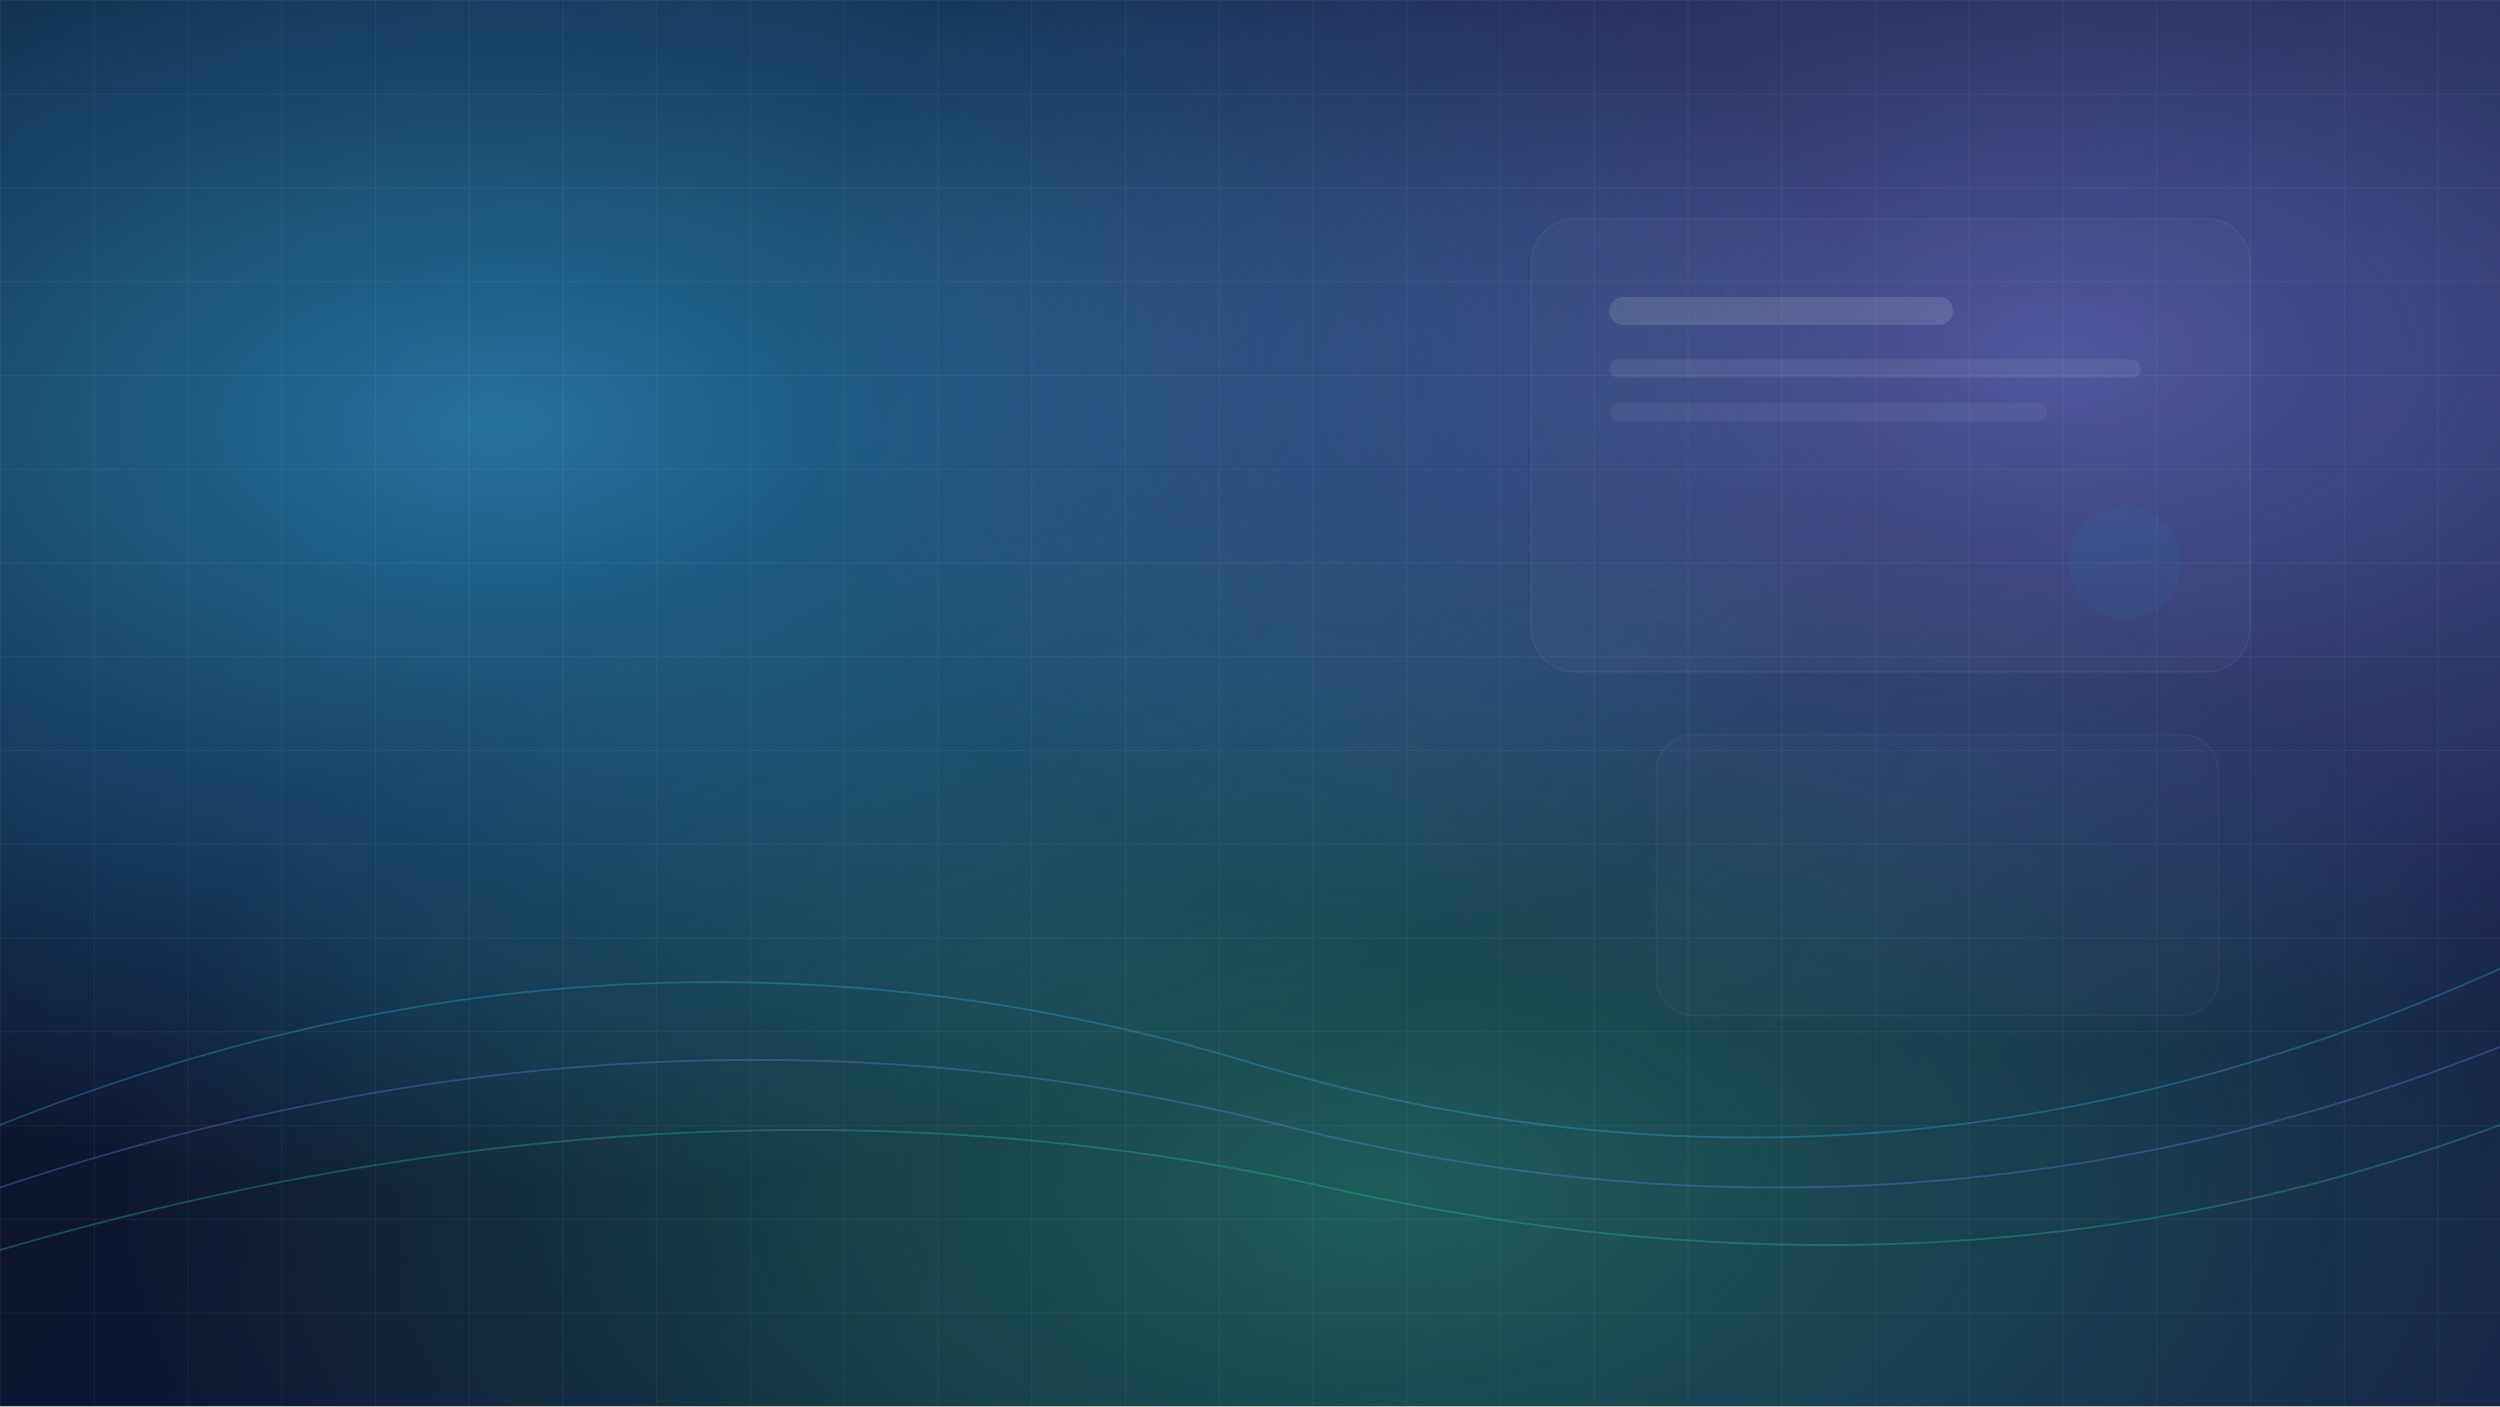
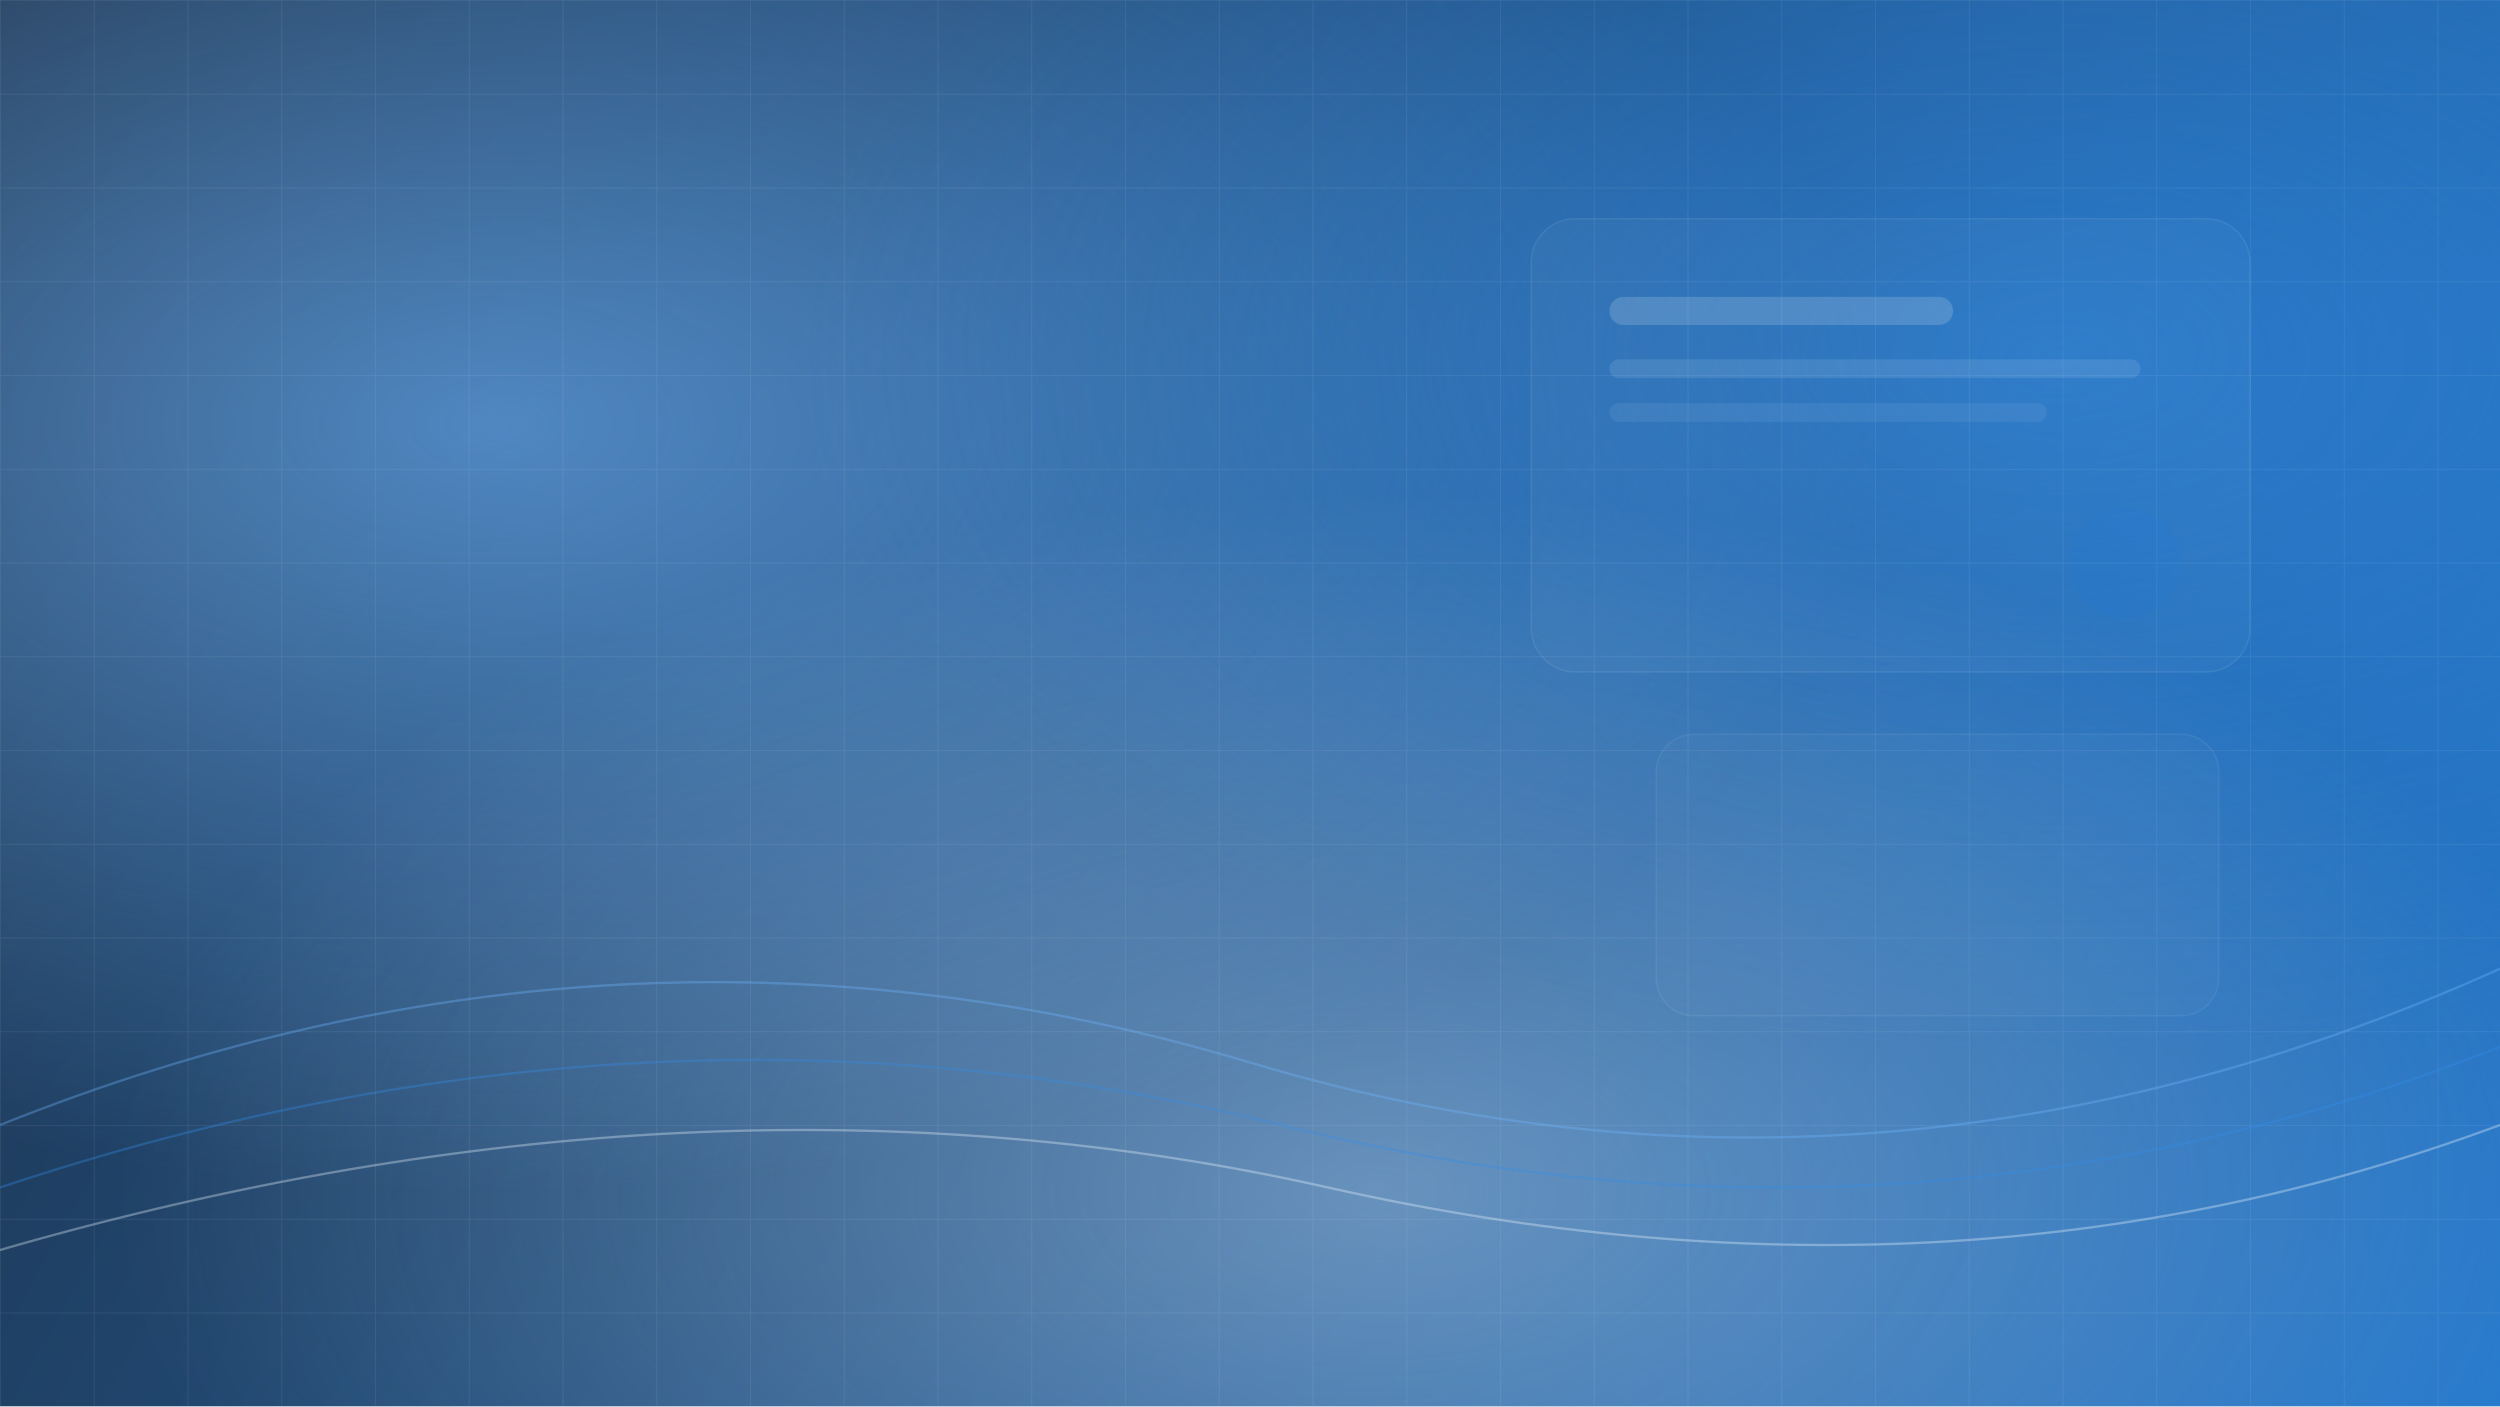
<svg xmlns="http://www.w3.org/2000/svg" viewBox="0 0 1600 900" fill="none">
  <defs>
    <linearGradient id="bg" x1="0" y1="0" x2="1600" y2="900" gradientUnits="userSpaceOnUse">
-       <stop offset="0%" stop-color="#0a1128" />
-       <stop offset="100%" stop-color="#162447" />
+       <stop offset="0%" stop-color="#1E3046" />
+       <stop offset="100%" stop-color="#2478CC" />
    </linearGradient>
    <radialGradient id="orb1" cx="0.2" cy="0.3" r="0.55">
-       <stop offset="0%" stop-color="#38bdf8" stop-opacity="0.55" />
-       <stop offset="100%" stop-color="#38bdf8" stop-opacity="0" />
+       <stop offset="0%" stop-color="#70B7FF" stop-opacity="0.6" />
+       <stop offset="100%" stop-color="#70B7FF" stop-opacity="0" />
    </radialGradient>
    <radialGradient id="orb2" cx="0.82" cy="0.25" r="0.5">
-       <stop offset="0%" stop-color="#818cf8" stop-opacity="0.5" />
-       <stop offset="100%" stop-color="#818cf8" stop-opacity="0" />
+       <stop offset="0%" stop-color="#318CE7" stop-opacity="0.55" />
+       <stop offset="100%" stop-color="#318CE7" stop-opacity="0" />
    </radialGradient>
    <radialGradient id="orb3" cx="0.55" cy="0.85" r="0.5">
-       <stop offset="0%" stop-color="#34d399" stop-opacity="0.35" />
-       <stop offset="100%" stop-color="#34d399" stop-opacity="0" />
+       <stop offset="0%" stop-color="#EAF5FF" stop-opacity="0.35" />
+       <stop offset="100%" stop-color="#EAF5FF" stop-opacity="0" />
    </radialGradient>
    <pattern id="grid" width="60" height="60" patternUnits="userSpaceOnUse">
-       <path d="M 60 0 L 0 0 0 60" fill="none" stroke="white" stroke-opacity="0.06" stroke-width="1" />
+       <path d="M 60 0 L 0 0 0 60" fill="none" stroke="#EAF5FF" stroke-opacity="0.09" stroke-width="1" />
    </pattern>
  </defs>
  <rect width="1600" height="900" fill="url(#bg)" />
  <rect width="1600" height="900" fill="url(#orb1)" />
  <rect width="1600" height="900" fill="url(#orb2)" />
  <rect width="1600" height="900" fill="url(#orb3)" />
  <rect width="1600" height="900" fill="url(#grid)" />
-   <g opacity="0.28" stroke="white" stroke-width="1.2">
-     <path d="M0 720 Q 400 560 800 680 T 1600 620" fill="none" stroke="#38bdf8" />
-     <path d="M0 760 Q 420 620 820 720 T 1600 670" fill="none" stroke="#818cf8" />
-     <path d="M0 800 Q 450 670 850 760 T 1600 720" fill="none" stroke="#34d399" />
+   <g opacity="0.34" stroke-width="1.5">
+     <path d="M0 720 Q 400 560 800 680 T 1600 620" fill="none" stroke="#70B7FF" />
+     <path d="M0 760 Q 420 620 820 720 T 1600 670" fill="none" stroke="#318CE7" />
+     <path d="M0 800 Q 450 670 850 760 T 1600 720" fill="none" stroke="#EAF5FF" />
  </g>
-   <g opacity="0.14">
-     <rect x="980" y="140" width="460" height="290" rx="28" fill="white" fill-opacity="0.14" stroke="white" stroke-opacity="0.4" />
-     <rect x="1030" y="190" width="220" height="18" rx="9" fill="white" />
-     <rect x="1030" y="230" width="340" height="12" rx="6" fill="white" fill-opacity="0.6" />
-     <rect x="1030" y="258" width="280" height="12" rx="6" fill="white" fill-opacity="0.4" />
-     <circle cx="1360" cy="360" r="36" fill="#38bdf8" fill-opacity="0.5" />
-     <rect x="1060" y="470" width="360" height="180" rx="24" fill="white" fill-opacity="0.1" stroke="white" stroke-opacity="0.3" />
+   <g opacity="0.18">
+     <rect x="980" y="140" width="460" height="290" rx="28" fill="#FFFFFF" fill-opacity="0.16" stroke="#EAF5FF" stroke-opacity="0.5" />
+     <rect x="1030" y="190" width="220" height="18" rx="9" fill="#FFFFFF" />
+     <rect x="1030" y="230" width="340" height="12" rx="6" fill="#EAF5FF" fill-opacity="0.7" />
+     <rect x="1030" y="258" width="280" height="12" rx="6" fill="#EAF5FF" fill-opacity="0.45" />
+     <circle cx="1360" cy="360" r="36" fill="#318CE7" fill-opacity="0.6" />
+     <rect x="1060" y="470" width="360" height="180" rx="24" fill="#FFFFFF" fill-opacity="0.12" stroke="#EAF5FF" stroke-opacity="0.4" />
  </g>
</svg>
